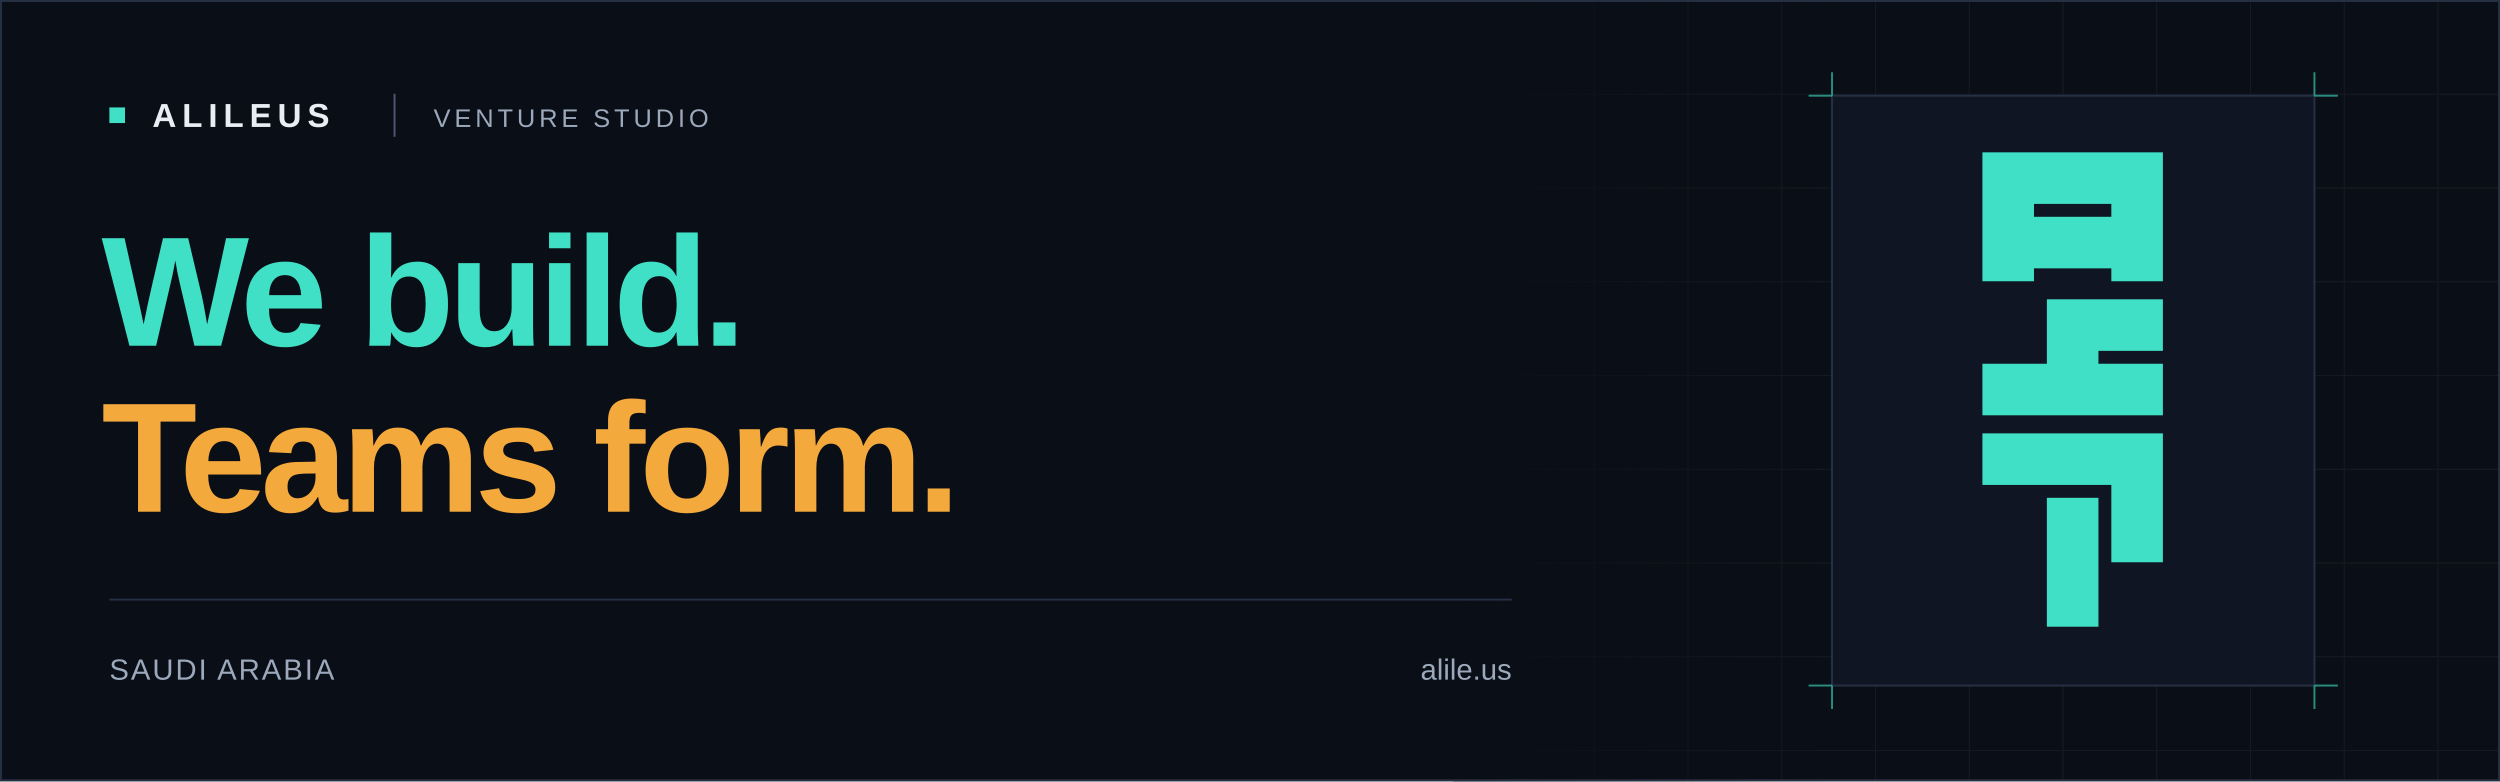
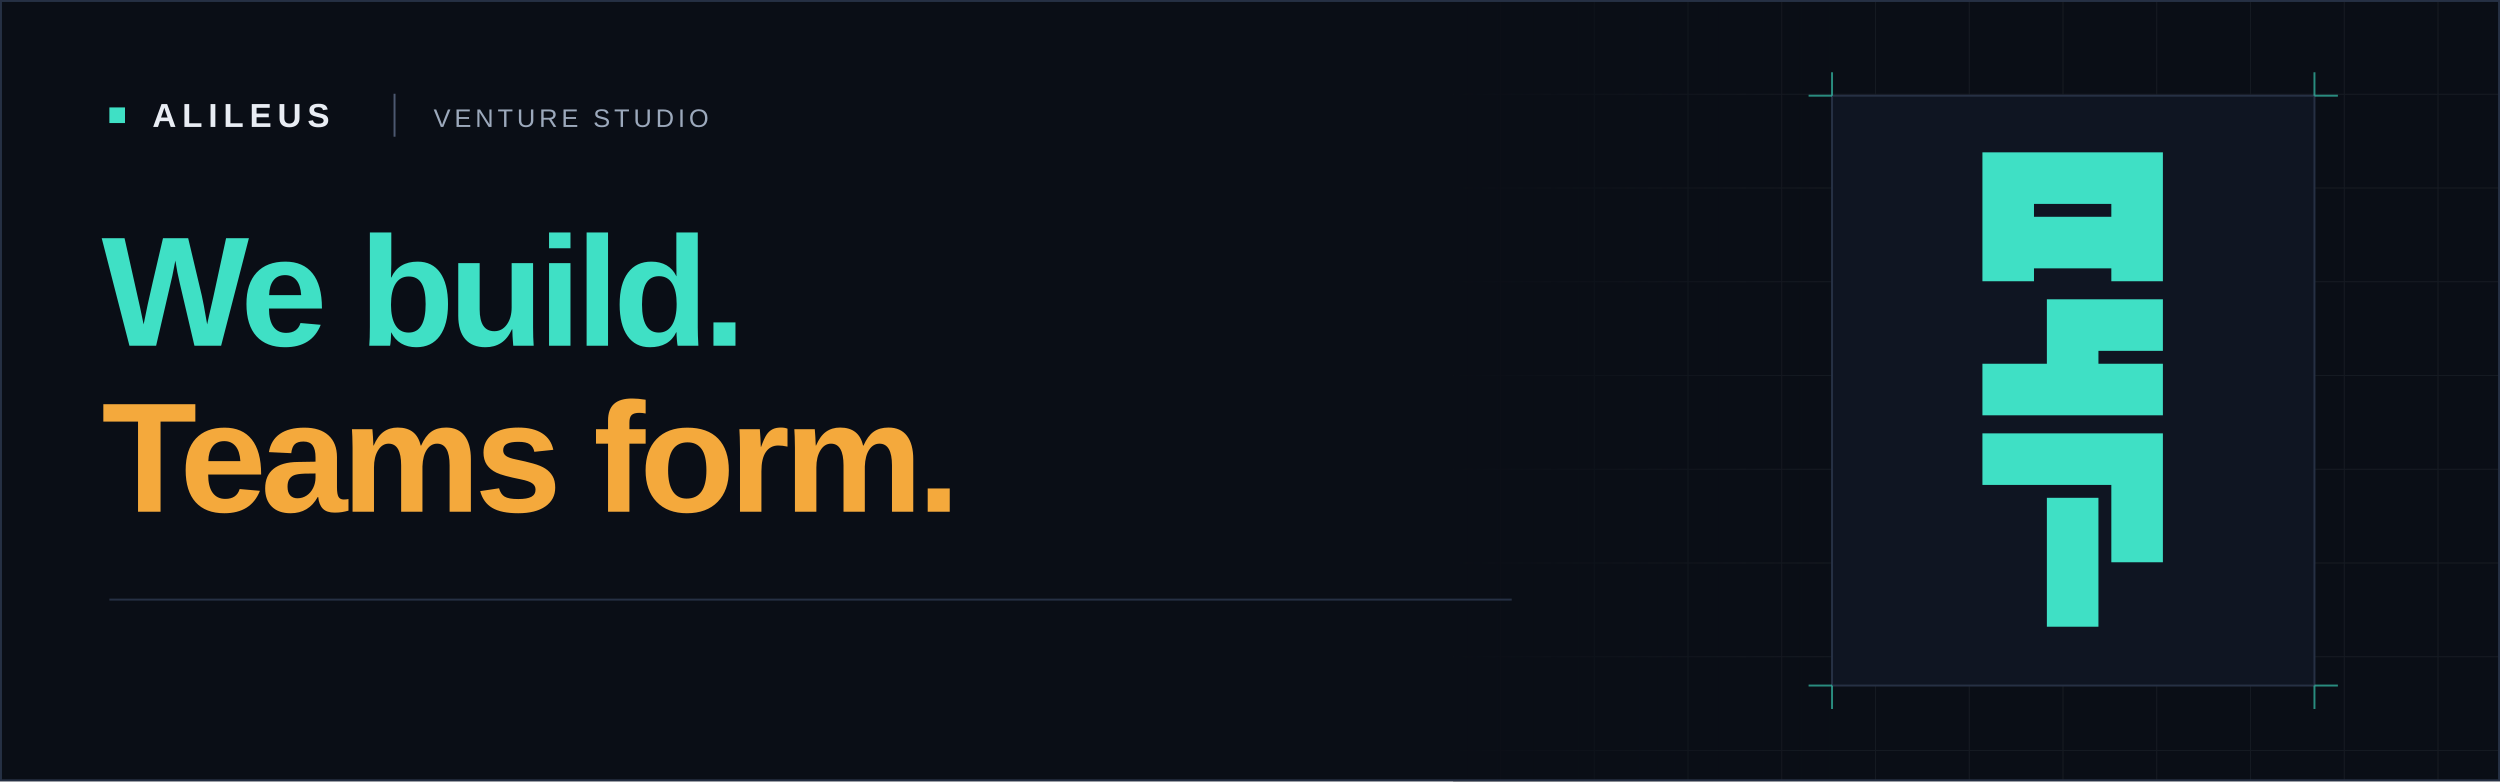
<svg xmlns="http://www.w3.org/2000/svg" width="1280" height="400" viewBox="0 0 1280 400" role="img" aria-labelledby="title description">
  <defs>
    <pattern id="grid" width="48" height="48" patternUnits="userSpaceOnUse">
      <path d="M48 0H0V48" fill="none" stroke="#e9edf4" stroke-opacity="0.055" />
    </pattern>
    <linearGradient id="fade" x1="0" y1="0" x2="1" y2="0">
      <stop offset="0" stop-color="#0a0e16" />
      <stop offset="1" stop-color="#0a0e16" stop-opacity="0" />
    </linearGradient>
  </defs>
  <rect width="1280" height="400" fill="#0a0e16" />
  <rect x="744" width="536" height="400" fill="url(#grid)" />
  <rect x="744" width="200" height="400" fill="url(#fade)" />
  <rect x="0.5" y="0.5" width="1279" height="399" fill="none" stroke="#263044" />
  <rect x="56" y="55" width="8" height="8" fill="#3fe0c5" />
  <text x="78" y="65" fill="#e9edf4" font-family="Arial, Helvetica, sans-serif" font-size="17" font-weight="700" letter-spacing="3">ALILEUS</text>
  <path d="M202 48V70" stroke="#4c5870" />
  <text x="222" y="65" fill="#9ca9bc" font-family="Arial, Helvetica, sans-serif" font-size="13" letter-spacing="2">VENTURE STUDIO</text>
  <g font-family="Arial, Helvetica, sans-serif" font-size="80" font-weight="800" letter-spacing="-3">
    <text x="52" y="177" fill="#3fe0c5">We build.</text>
    <text x="52" y="262" fill="#f4a93c">Teams form.</text>
  </g>
  <path d="M56 307H774" stroke="#263044" />
-   <text x="56" y="348" fill="#9ca9bc" font-family="Arial, Helvetica, sans-serif" font-size="15" letter-spacing="1">SAUDI ARABIA</text>
-   <text x="774" y="348" text-anchor="end" fill="#9ca9bc" font-family="Arial, Helvetica, sans-serif" font-size="15">alile.us</text>
  <rect x="938" y="49" width="247" height="302" fill="#0f1522" stroke="#263044" />
  <g transform="translate(1015 78) scale(0.66)" fill="#3fe0c5">
    <path d="M90 368H50V268H90V368Z" />
    <path d="M140 218V318H100V258H0V218H140Z" />
    <path d="M140 154H90V164H140V204H0V164H50V114H140V154Z" />
    <path fill-rule="evenodd" clip-rule="evenodd" d="M140 100H100V90H40V100H0V0H140V100ZM40 50H100V40H40V50Z" />
  </g>
  <path d="M926 49H938M938 37V49M1185 37V49M1185 49H1197M926 351H938M938 351V363M1185 351V363M1185 351H1197" fill="none" stroke="#3fe0c5" stroke-opacity="0.6" />
</svg>
